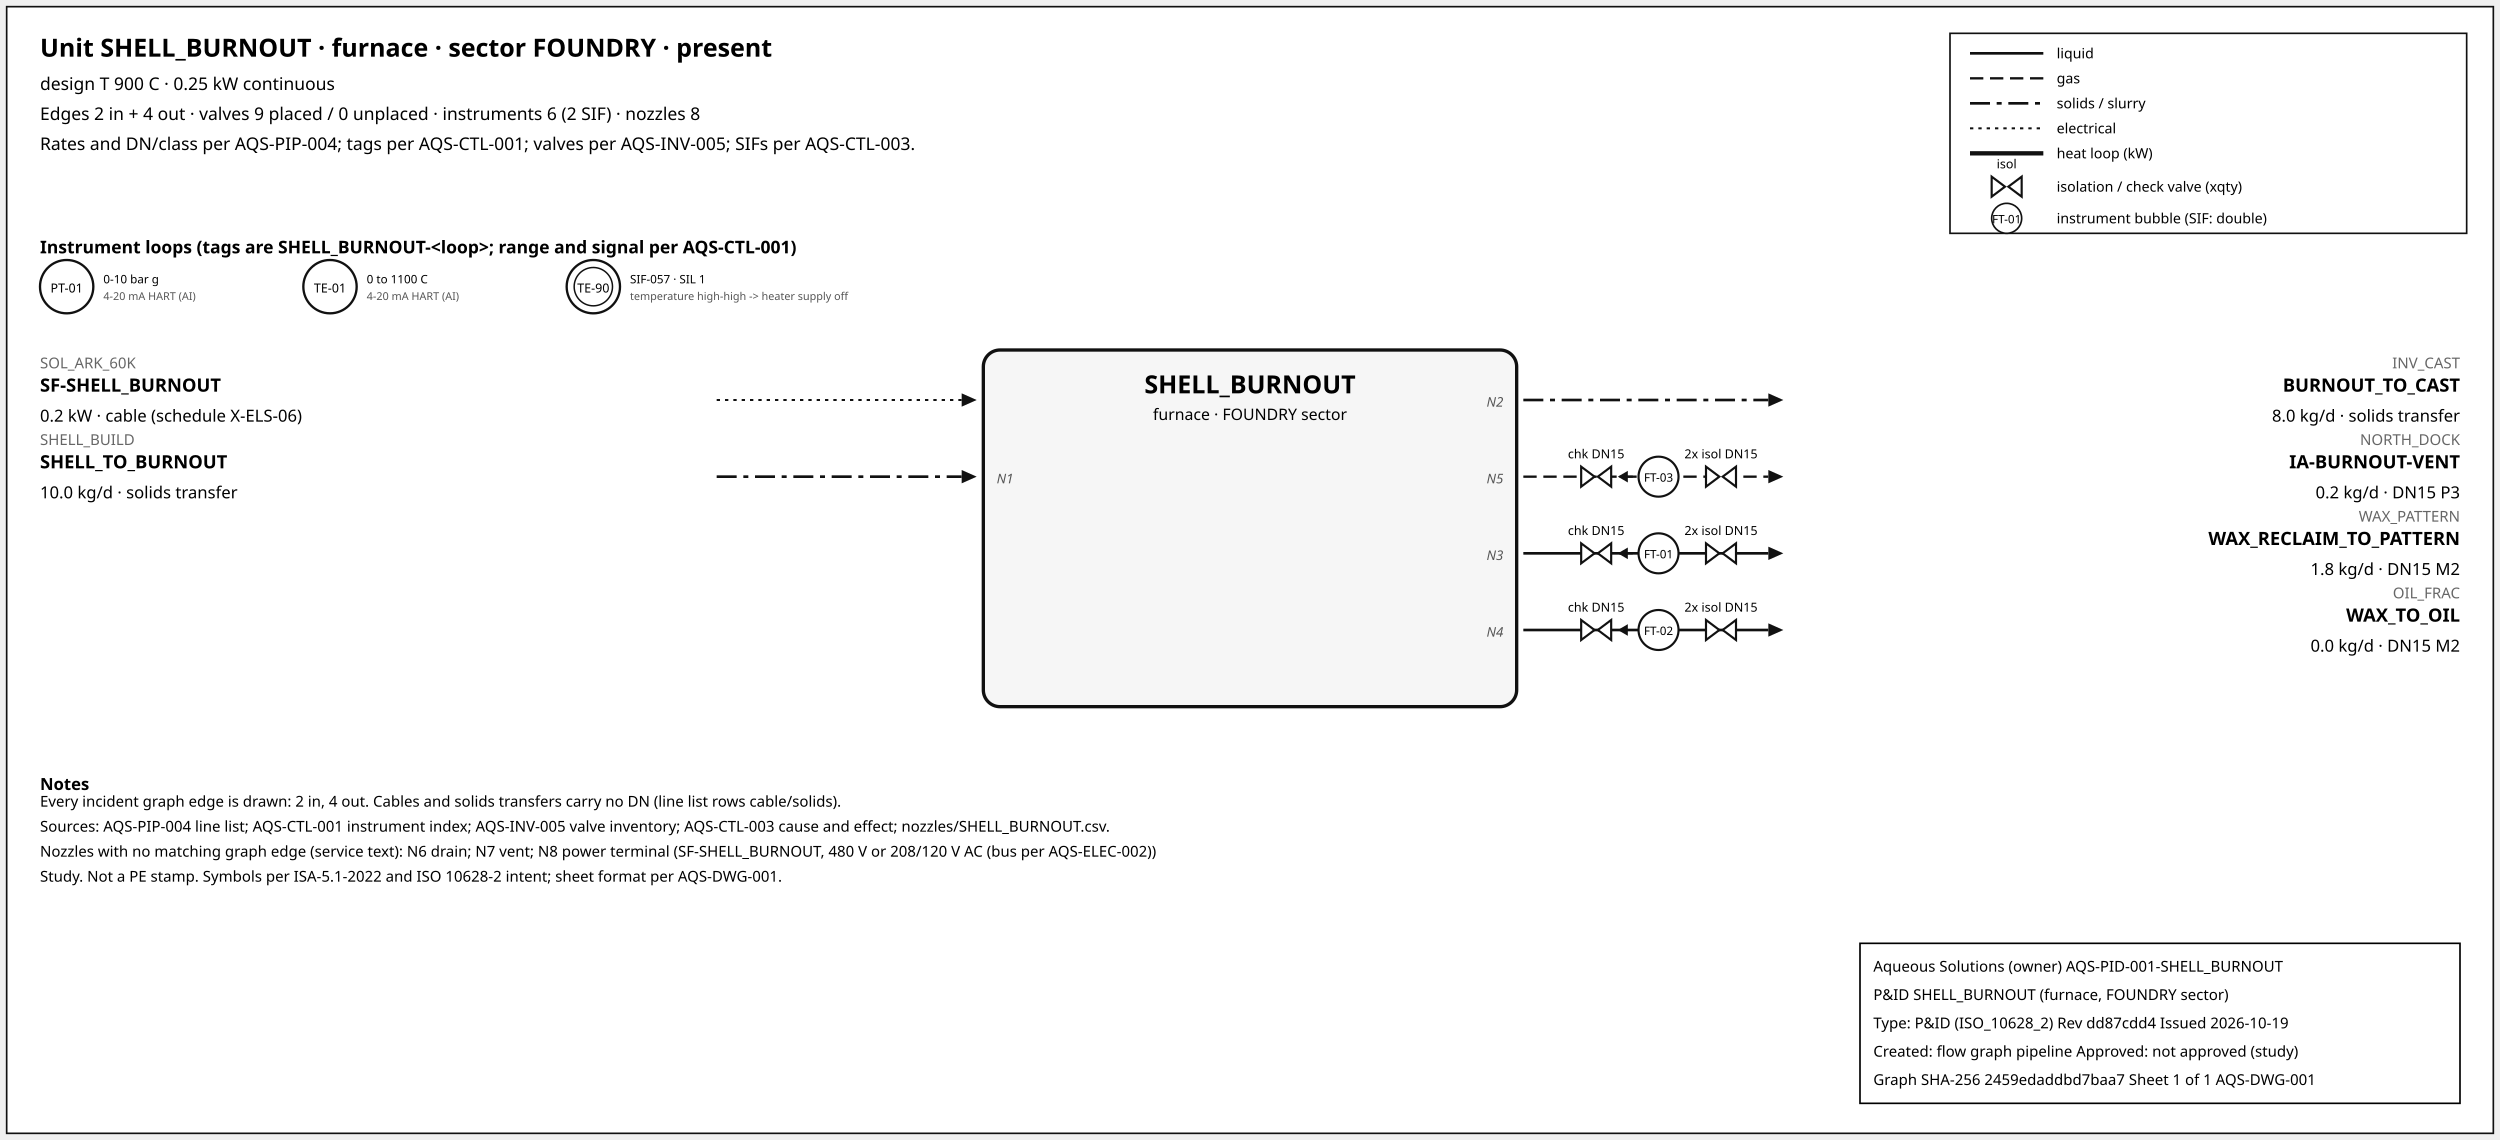
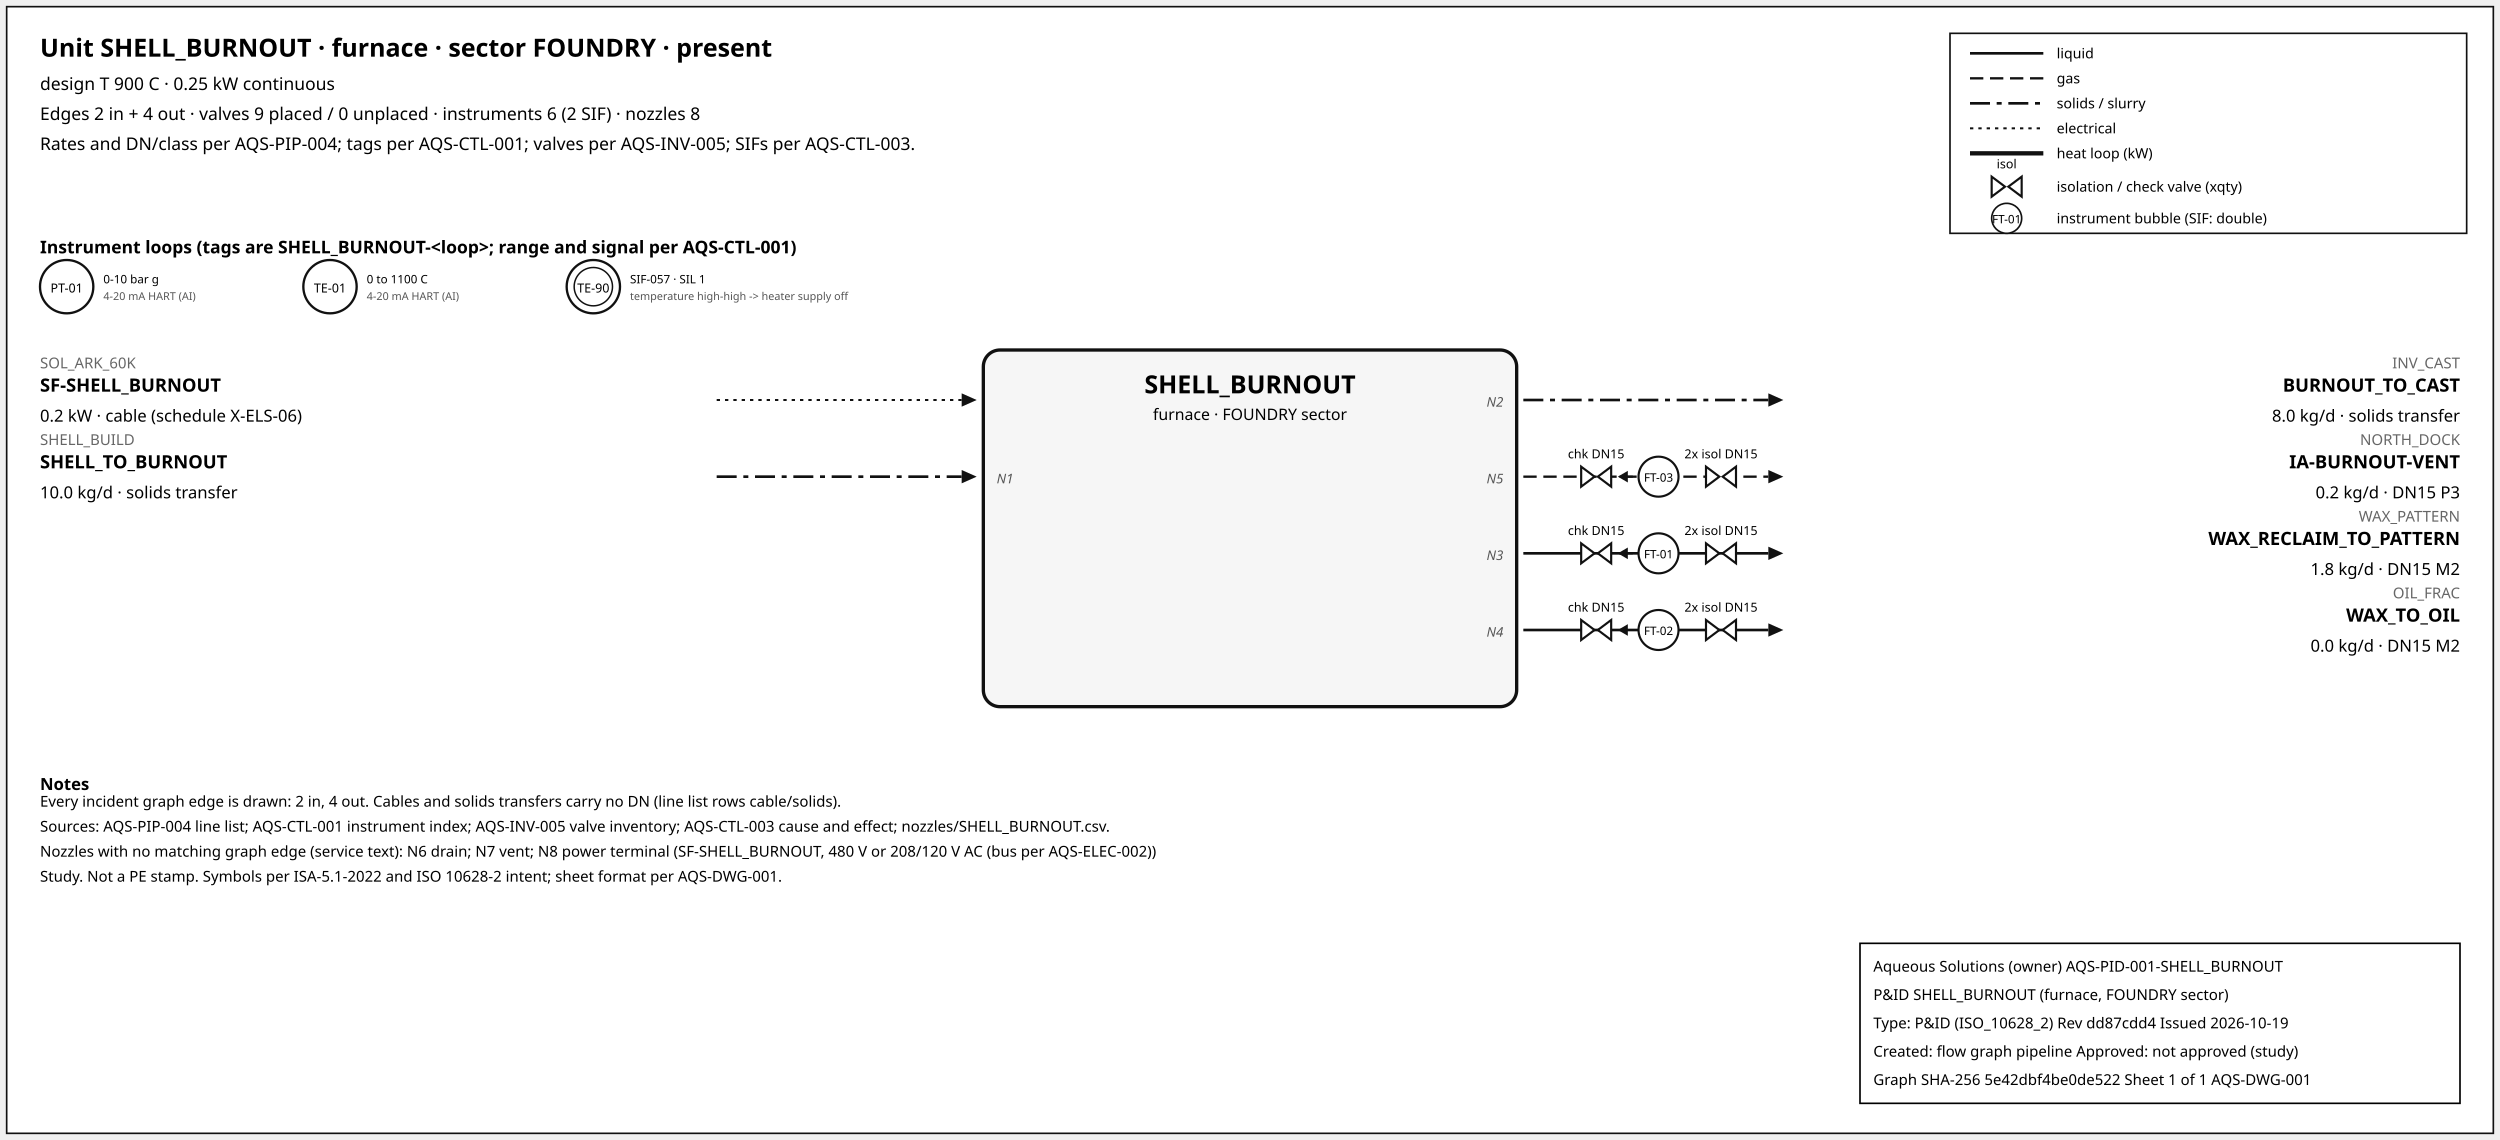
<svg xmlns="http://www.w3.org/2000/svg" width="1500" height="684" font-family="sans-serif">
  <rect x="4" y="4" width="1492" height="676" fill="white" stroke="#111" />
  <text x="24" y="34" font-size="15" font-weight="600">Unit SHELL_BURNOUT · furnace · sector FOUNDRY · present</text>
  <text x="24" y="54" font-size="10.5">design T 900 C · 0.25 kW continuous</text>
  <text x="24" y="72" font-size="10.5">Edges 2 in + 4 out · valves 9 placed / 0 unplaced · instruments 6 (2 SIF) · nozzles 8</text>
  <text x="24" y="90" font-size="10.5">Rates and DN/class per AQS-PIP-004; tags per AQS-CTL-001; valves per AQS-INV-005; SIFs per AQS-CTL-003.</text>
  <rect x="1170" y="20" width="310" height="120" fill="white" stroke="#111" />
  <line x1="1182" y1="32" x2="1226" y2="32" stroke="#111" stroke-width="1.6" />
  <text x="1234" y="35" font-size="8.5">liquid</text>
  <line x1="1182" y1="47" x2="1226" y2="47" stroke="#111" stroke-width="1.4" stroke-dasharray="8,4" />
  <text x="1234" y="50" font-size="8.5">gas</text>
  <line x1="1182" y1="62" x2="1226" y2="62" stroke="#111" stroke-width="1.6" stroke-dasharray="12,4,3,4" />
  <text x="1234" y="65" font-size="8.5">solids / slurry</text>
  <line x1="1182" y1="77" x2="1226" y2="77" stroke="#111" stroke-width="1.2" stroke-dasharray="2,3" />
  <text x="1234" y="80" font-size="8.5">electrical</text>
  <line x1="1182" y1="92" x2="1226" y2="92" stroke="#111" stroke-width="2.6" />
  <text x="1234" y="95" font-size="8.5">heat loop (kW)</text>
  <path d="M 1195.0,106 L 1203.0,112 L 1195.0,118 Z M 1213.0,106 L 1205.0,112 L 1213.0,118 Z" fill="white" stroke="#111" stroke-width="1.3" />
  <text x="1204.0" y="101.0" font-size="7.5" text-anchor="middle">isol</text>
  <text x="1234" y="115" font-size="8.5">isolation / check valve (xqty)</text>
  <circle cx="1204" cy="131" r="9" fill="white" stroke="#111" />
  <text x="1204" y="134" font-size="7" text-anchor="middle">FT-01</text>
  <text x="1234" y="134" font-size="8.5">instrument bubble (SIF: double)</text>
  <text x="24" y="152" font-size="10.5" font-weight="600">Instrument loops (tags are SHELL_BURNOUT-&lt;loop&gt;; range and signal per AQS-CTL-001)</text>
  <circle cx="40" cy="172" r="16" fill="white" stroke="#111" stroke-width="1.4" />
  <text x="40" y="175.5" font-size="7.5" text-anchor="middle">PT-01</text>
  <text x="62" y="170" font-size="7">0-10 bar g</text>
  <text x="62" y="180" font-size="6.5" fill="#555">4-20 mA HART (AI)</text>
  <circle cx="198" cy="172" r="16" fill="white" stroke="#111" stroke-width="1.4" />
  <text x="198" y="175.5" font-size="7.5" text-anchor="middle">TE-01</text>
  <text x="220" y="170" font-size="7">0 to 1100 C</text>
  <text x="220" y="180" font-size="6.5" fill="#555">4-20 mA HART (AI)</text>
  <circle cx="356" cy="172" r="16" fill="white" stroke="#111" stroke-width="1.4" />
  <circle cx="356" cy="172" r="11.5" fill="none" stroke="#111" stroke-width="0.9" />
  <text x="356" y="175.5" font-size="7.5" text-anchor="middle">TE-90</text>
  <text x="378" y="170" font-size="7">SIF-057 · SIL 1</text>
  <text x="378" y="180" font-size="6.5" fill="#555">temperature high-high -&gt; heater supply off</text>
  <rect x="590" y="210" width="320" height="214" rx="10" fill="#f6f6f6" stroke="#111" stroke-width="2" />
  <text x="750.0" y="236" font-size="15" font-weight="700" text-anchor="middle">SHELL_BURNOUT</text>
  <text x="750.0" y="252" font-size="9.5" text-anchor="middle">furnace · FOUNDRY sector</text>
  <line x1="430" y1="240" x2="577" y2="240" stroke="#111" stroke-width="1.2" stroke-dasharray="2,3" class="edge-in" />
  <polygon points="586,240 577,236 577,244" fill="#111" />
  <text x="24" y="221" font-size="9" fill="#666" text-anchor="start">SOL_ARK_60K</text>
  <text x="24" y="235" font-size="11" font-weight="600" text-anchor="start">SF-SHELL_BURNOUT</text>
  <text x="24" y="253" font-size="10" text-anchor="start">0.2 kW · cable (schedule X-ELS-06)</text>
  <line x1="430" y1="286" x2="577" y2="286" stroke="#111" stroke-width="1.6" stroke-dasharray="12,4,3,4" class="edge-in" />
  <polygon points="586,286 577,282 577,290" fill="#111" />
  <text x="24" y="267" font-size="9" fill="#666" text-anchor="start">SHELL_BUILD</text>
  <text x="24" y="281" font-size="11" font-weight="600" text-anchor="start">SHELL_TO_BURNOUT</text>
  <text x="24" y="299" font-size="10" text-anchor="start">10.0 kg/d · solids transfer</text>
  <text x="598" y="290" font-size="8" font-style="italic" fill="#555" text-anchor="start">N1</text>
  <line x1="914" y1="240" x2="1061" y2="240" stroke="#111" stroke-width="1.6" stroke-dasharray="12,4,3,4" class="edge-out" />
  <polygon points="1070,240 1061,236 1061,244" fill="#111" />
  <text x="1476" y="221" font-size="9" fill="#666" text-anchor="end">INV_CAST</text>
  <text x="1476" y="235" font-size="11" font-weight="600" text-anchor="end">BURNOUT_TO_CAST</text>
  <text x="1476" y="253" font-size="10" text-anchor="end">8.0 kg/d · solids transfer</text>
  <text x="902" y="244" font-size="8" font-style="italic" fill="#555" text-anchor="end">N2</text>
  <line x1="914" y1="286" x2="1061" y2="286" stroke="#111" stroke-width="1.4" stroke-dasharray="8,4" class="edge-out" />
  <polygon points="1070,286 1061,282 1061,290" fill="#111" />
  <text x="1476" y="267" font-size="9" fill="#666" text-anchor="end">NORTH_DOCK</text>
  <text x="1476" y="281" font-size="11" font-weight="600" text-anchor="end">IA-BURNOUT-VENT</text>
  <text x="1476" y="299" font-size="10" text-anchor="end">0.2 kg/d · DN15 P3</text>
  <text x="902" y="290" font-size="8" font-style="italic" fill="#555" text-anchor="end">N5</text>
  <line x1="979.7" y1="286" x2="971.7" y2="286" stroke="#111" stroke-width="1.2" />
  <polygon points="970.7,286 976.7,282.5 976.7,289.5" fill="#111" />
  <path d="M 948.7,280 L 956.7,286 L 948.7,292 Z M 966.7,280 L 958.7,286 L 966.7,292 Z" fill="white" stroke="#111" stroke-width="1.3" />
  <text x="957.7" y="275.0" font-size="7.5" text-anchor="middle">chk DN15</text>
  <path d="M 1023.6,280 L 1031.6,286 L 1023.6,292 Z M 1041.6,280 L 1033.6,286 L 1041.6,292 Z" fill="white" stroke="#111" stroke-width="1.3" />
  <text x="1032.6" y="275.0" font-size="7.5" text-anchor="middle">2x isol DN15</text>
  <circle cx="995.12" cy="286" r="12" fill="white" stroke="#111" stroke-width="1.3" />
  <text x="995.12" y="289" font-size="7" text-anchor="middle">FT-03</text>
  <line x1="914" y1="332" x2="1061" y2="332" stroke="#111" stroke-width="1.6" class="edge-out" />
  <polygon points="1070,332 1061,328 1061,336" fill="#111" />
  <text x="1476" y="313" font-size="9" fill="#666" text-anchor="end">WAX_PATTERN</text>
  <text x="1476" y="327" font-size="11" font-weight="600" text-anchor="end">WAX_RECLAIM_TO_PATTERN</text>
  <text x="1476" y="345" font-size="10" text-anchor="end">1.8 kg/d · DN15 M2</text>
  <text x="902" y="336" font-size="8" font-style="italic" fill="#555" text-anchor="end">N3</text>
  <line x1="979.7" y1="332" x2="971.7" y2="332" stroke="#111" stroke-width="1.2" />
  <polygon points="970.7,332 976.7,328.5 976.7,335.5" fill="#111" />
  <path d="M 948.7,326 L 956.7,332 L 948.7,338 Z M 966.7,326 L 958.7,332 L 966.7,338 Z" fill="white" stroke="#111" stroke-width="1.3" />
  <text x="957.7" y="321.0" font-size="7.5" text-anchor="middle">chk DN15</text>
  <path d="M 1023.6,326 L 1031.6,332 L 1023.6,338 Z M 1041.6,326 L 1033.6,332 L 1041.6,338 Z" fill="white" stroke="#111" stroke-width="1.3" />
  <text x="1032.6" y="321.0" font-size="7.5" text-anchor="middle">2x isol DN15</text>
  <circle cx="995.12" cy="332" r="12" fill="white" stroke="#111" stroke-width="1.3" />
  <text x="995.12" y="335" font-size="7" text-anchor="middle">FT-01</text>
  <line x1="914" y1="378" x2="1061" y2="378" stroke="#111" stroke-width="1.6" class="edge-out" />
  <polygon points="1070,378 1061,374 1061,382" fill="#111" />
  <text x="1476" y="359" font-size="9" fill="#666" text-anchor="end">OIL_FRAC</text>
  <text x="1476" y="373" font-size="11" font-weight="600" text-anchor="end">WAX_TO_OIL</text>
  <text x="1476" y="391" font-size="10" text-anchor="end">0.0 kg/d · DN15 M2</text>
  <text x="902" y="382" font-size="8" font-style="italic" fill="#555" text-anchor="end">N4</text>
  <line x1="979.7" y1="378" x2="971.7" y2="378" stroke="#111" stroke-width="1.2" />
  <polygon points="970.7,378 976.7,374.5 976.7,381.5" fill="#111" />
  <path d="M 948.7,372 L 956.7,378 L 948.7,384 Z M 966.7,372 L 958.7,378 L 966.7,384 Z" fill="white" stroke="#111" stroke-width="1.3" />
  <text x="957.7" y="367.0" font-size="7.5" text-anchor="middle">chk DN15</text>
  <path d="M 1023.6,372 L 1031.6,378 L 1023.6,384 Z M 1041.6,372 L 1033.6,378 L 1041.6,384 Z" fill="white" stroke="#111" stroke-width="1.3" />
  <text x="1032.6" y="367.0" font-size="7.5" text-anchor="middle">2x isol DN15</text>
  <circle cx="995.12" cy="378" r="12" fill="white" stroke="#111" stroke-width="1.3" />
  <text x="995.12" y="381" font-size="7" text-anchor="middle">FT-02</text>
  <text x="24" y="474" font-size="10" font-weight="600">Notes</text>
  <text x="24" y="484" font-size="9">Every incident graph edge is drawn: 2 in, 4 out. Cables and solids transfers carry no DN (line list rows cable/solids).</text>
  <text x="24" y="499" font-size="9">Sources: AQS-PIP-004 line list; AQS-CTL-001 instrument index; AQS-INV-005 valve inventory; AQS-CTL-003 cause and effect; nozzles/SHELL_BURNOUT.csv.</text>
  <text x="24" y="514" font-size="9">Nozzles with no matching graph edge (service text): N6 drain; N7 vent; N8 power terminal (SF-SHELL_BURNOUT, 480 V or 208/120 V AC (bus per AQS-ELEC-002))</text>
  <text x="24" y="529" font-size="9">Study. Not a PE stamp. Symbols per ISA-5.1-2022 and ISO 10628-2 intent; sheet format per AQS-DWG-001.</text>
  <g id="aqs-title-block">
    <rect x="1116" y="566" width="360" height="96" fill="white" stroke="black" stroke-width="1" />
    <text x="1124" y="583" font-size="9">Aqueous Solutions (owner)   AQS-PID-001-SHELL_BURNOUT</text>
    <text x="1124" y="600" font-size="9">P&amp;ID SHELL_BURNOUT (furnace, FOUNDRY sector)</text>
    <text x="1124" y="617" font-size="9">Type: P&amp;ID (ISO_10628_2)   Rev dd87cdd4   Issued 2026-10-19</text>
    <text x="1124" y="634" font-size="9">Created: flow graph pipeline   Approved: not approved (study)</text>
-     <text x="1124" y="651" font-size="9">Graph SHA-256 2459edaddbd7baa7   Sheet 1 of 1   AQS-DWG-001</text>
+     <text x="1124" y="651" font-size="9">Graph SHA-256 5e42dbf4be0de522   Sheet 1 of 1   AQS-DWG-001</text>
  </g>
</svg>
